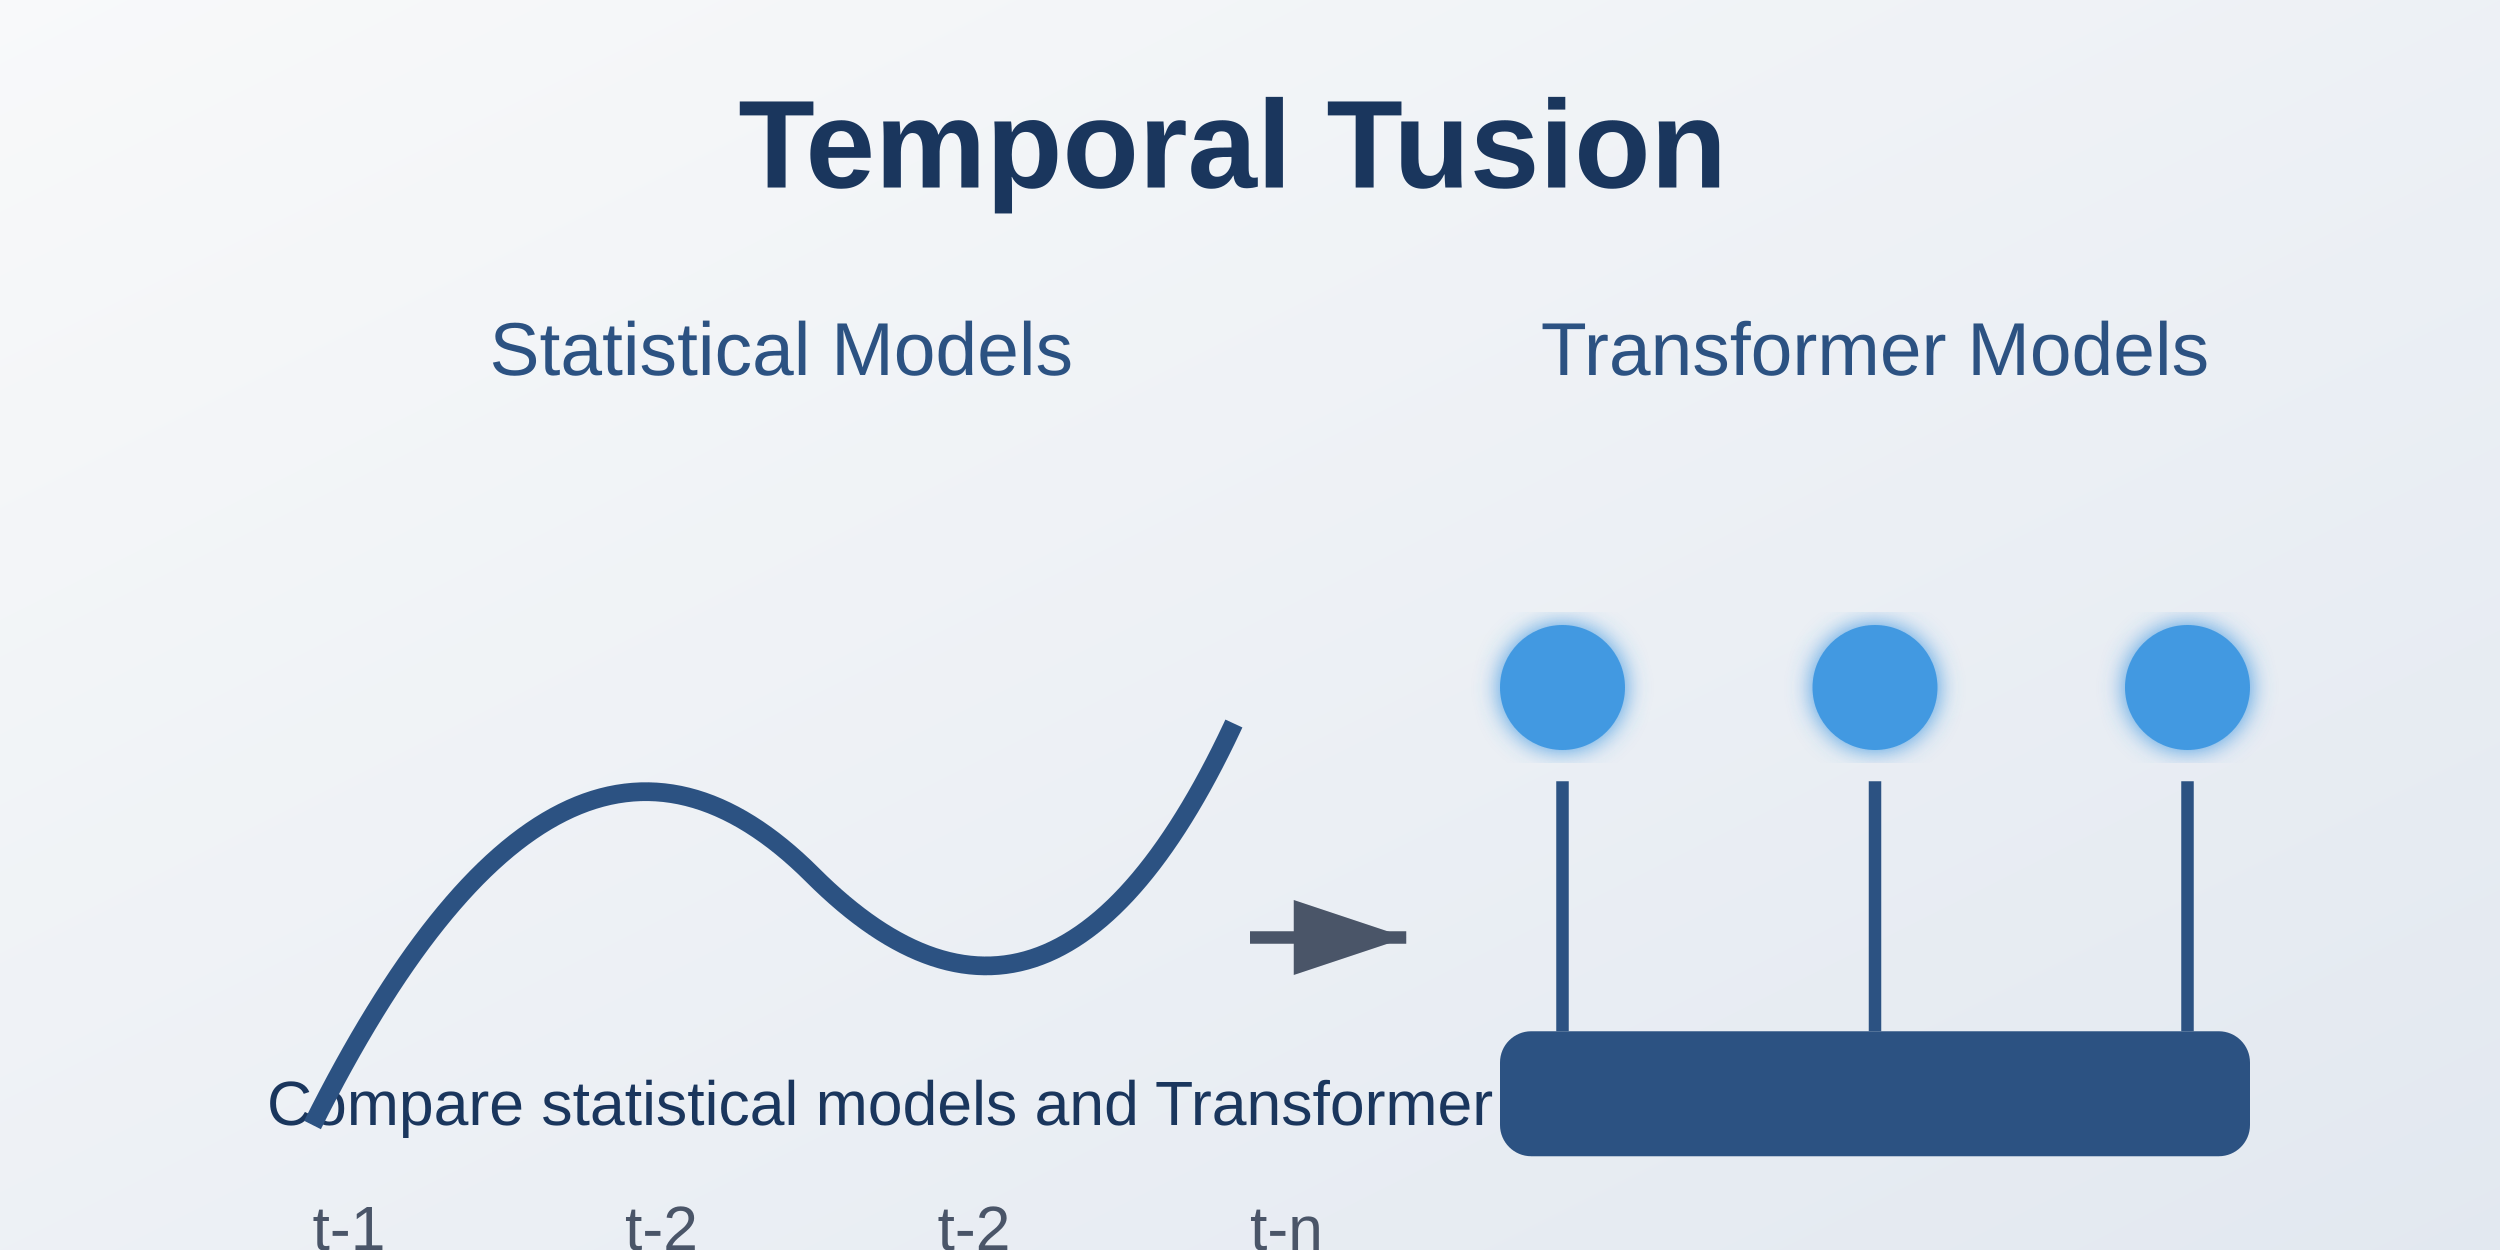
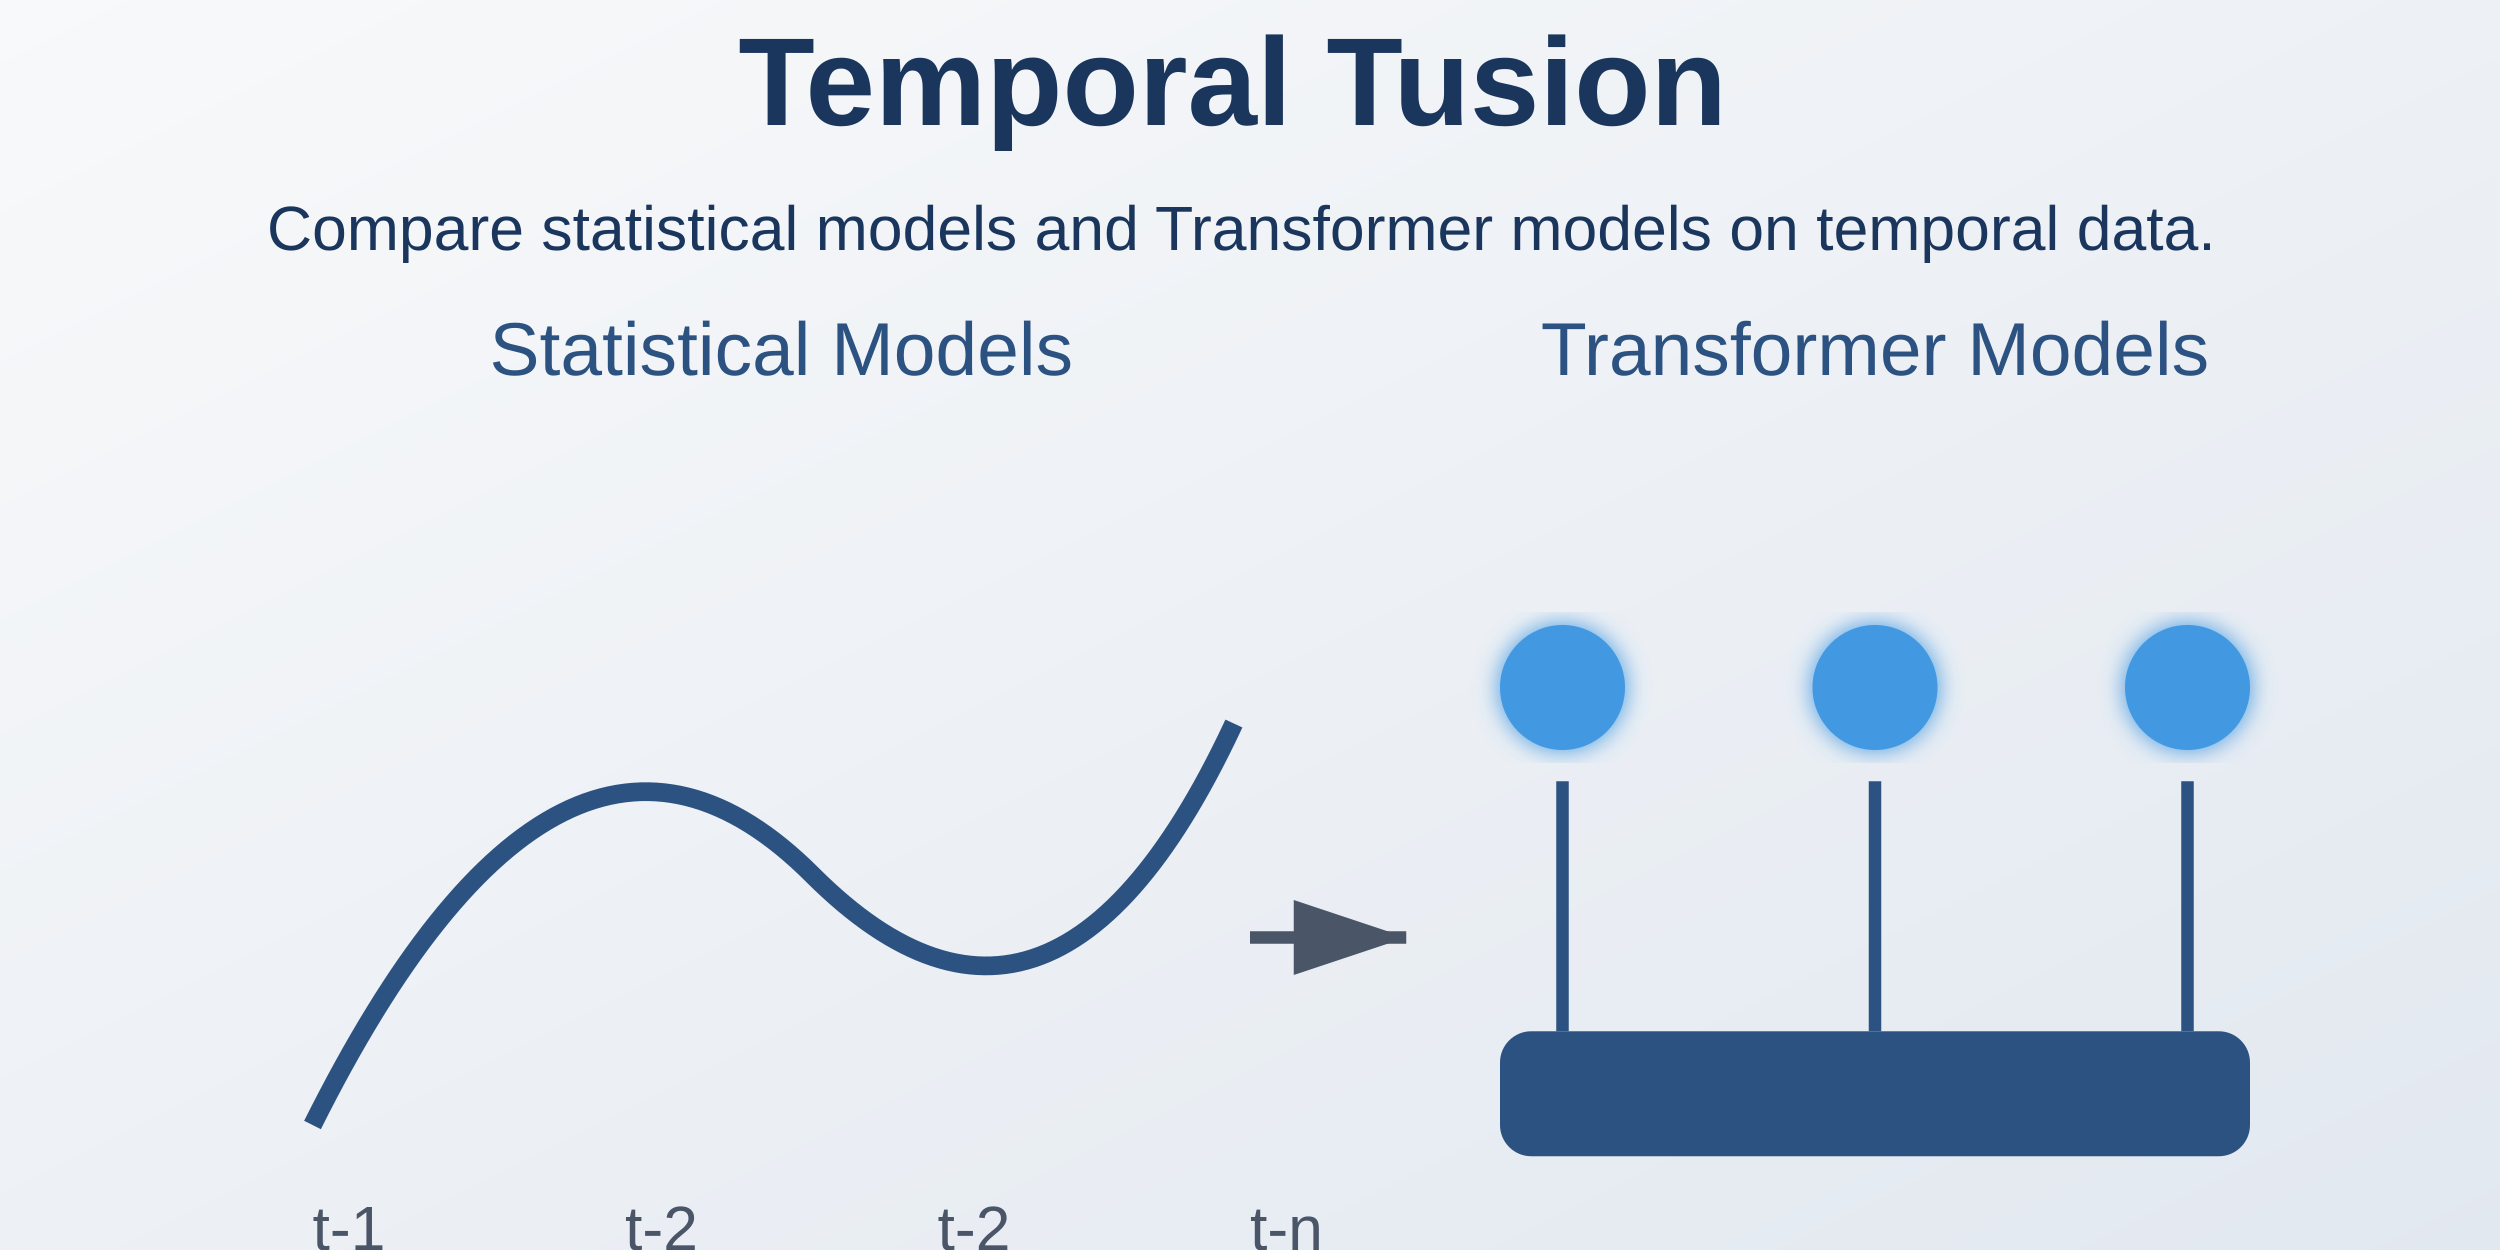
<svg xmlns="http://www.w3.org/2000/svg" viewBox="0 0 400 200">
  <defs>
    <linearGradient id="bg-gradient" x1="0%" y1="0%" x2="100%" y2="100%">
      <stop offset="0%" stop-color="#f8f9fa" />
      <stop offset="100%" stop-color="#e2e8f0" />
    </linearGradient>
    <filter id="glow">
      <feGaussianBlur stdDeviation="2" result="coloredBlur" />
      <feMerge>
        <feMergeNode in="coloredBlur" />
        <feMergeNode in="SourceGraphic" />
      </feMerge>
    </filter>
  </defs>
  <rect width="400" height="200" fill="url(#bg-gradient)" />
-   <text x="200" y="30" text-anchor="middle" font-family="Arial" font-weight="bold" fill="#1a365d" font-size="20">
+   <text x="200" y="20" text-anchor="middle" font-family="Arial" font-weight="bold" fill="#1a365d" font-size="20">
    Temporal Tusion
    <animate attributeName="fill-opacity" values="0.8;1;0.8" dur="3s" repeatCount="indefinite" />
  </text>
-   <text x="200" y="180" text-anchor="middle" font-family="Arial" fill="#1a365d" font-size="10">
+   <text x="200" y="40" text-anchor="middle" font-family="Arial" fill="#1a365d" font-size="10">
    Compare statistical models and Transformer models on temporal data.
    <animate attributeName="fill-opacity" values="0.8;1;0.8" dur="3s" repeatCount="indefinite" />
  </text>
  <g transform="translate(50, 80)">
    <text x="75" y="-20" text-anchor="middle" font-family="Arial" fill="#2c5282" font-size="12">Statistical Models</text>
    <path d="M0 100 Q40 20 80 60 T150 30" fill="none" stroke="#2c5282" stroke-width="3" stroke-dasharray="200">
      <animate attributeName="stroke-dashoffset" from="200" to="0" dur="2s" repeatCount="indefinite" />
    </path>
    <g transform="translate(0, 120)" fill="#4a5568" font-family="Arial" font-size="10">
      <text x="0" y="0">t-1</text>
      <text x="50" y="0">t-2</text>
      <text x="100" y="0">t-2</text>
      <text x="150" y="0">t-n</text>
    </g>
  </g>
  <g transform="translate(250, 80)">
    <text x="50" y="-20" text-anchor="middle" font-family="Arial" fill="#2c5282" font-size="12">Transformer Models</text>
    <g filter="url(#glow)">
      <circle cx="0" cy="30" r="10" fill="#4299e1">
        <animate attributeName="opacity" values="0.5;1;0.5" dur="1.5s" repeatCount="indefinite" />
      </circle>
      <circle cx="50" cy="30" r="10" fill="#4299e1">
        <animate attributeName="opacity" values="0.5;1;0.5" dur="1.5s" begin="0.5s" repeatCount="indefinite" />
      </circle>
      <circle cx="100" cy="30" r="10" fill="#4299e1">
        <animate attributeName="opacity" values="0.5;1;0.5" dur="1.5s" begin="1s" repeatCount="indefinite" />
      </circle>
    </g>
    <g>
      <line x1="0" y1="45" x2="0" y2="85" stroke="#2c5282" stroke-width="2">
        <animate attributeName="stroke-dasharray" values="2,2;4,0" dur="1s" repeatCount="indefinite" />
      </line>
      <line x1="50" y1="45" x2="50" y2="85" stroke="#2c5282" stroke-width="2">
        <animate attributeName="stroke-dasharray" values="2,2;4,0" dur="1s" begin="0.3s" repeatCount="indefinite" />
      </line>
      <line x1="100" y1="45" x2="100" y2="85" stroke="#2c5282" stroke-width="2">
        <animate attributeName="stroke-dasharray" values="2,2;4,0" dur="1s" begin="0.6s" repeatCount="indefinite" />
      </line>
    </g>
    <rect x="-10" y="85" width="120" height="20" rx="5" fill="#2c5282">
      <animate attributeName="fill-opacity" values="0.8;1;0.8" dur="2s" repeatCount="indefinite" />
    </rect>
  </g>
  <path d="M200 150 L225 150" stroke="#4a5568" stroke-width="2" marker-end="url(#arrow)">
    <animate attributeName="stroke-dasharray" values="2,2;4,0" dur="1s" repeatCount="indefinite" />
  </path>
  <defs>
    <marker id="arrow" markerWidth="10" markerHeight="10" refX="9" refY="3" orient="auto">
      <path d="M0,0 L0,6 L9,3 z" fill="#4a5568" />
    </marker>
  </defs>
</svg>
